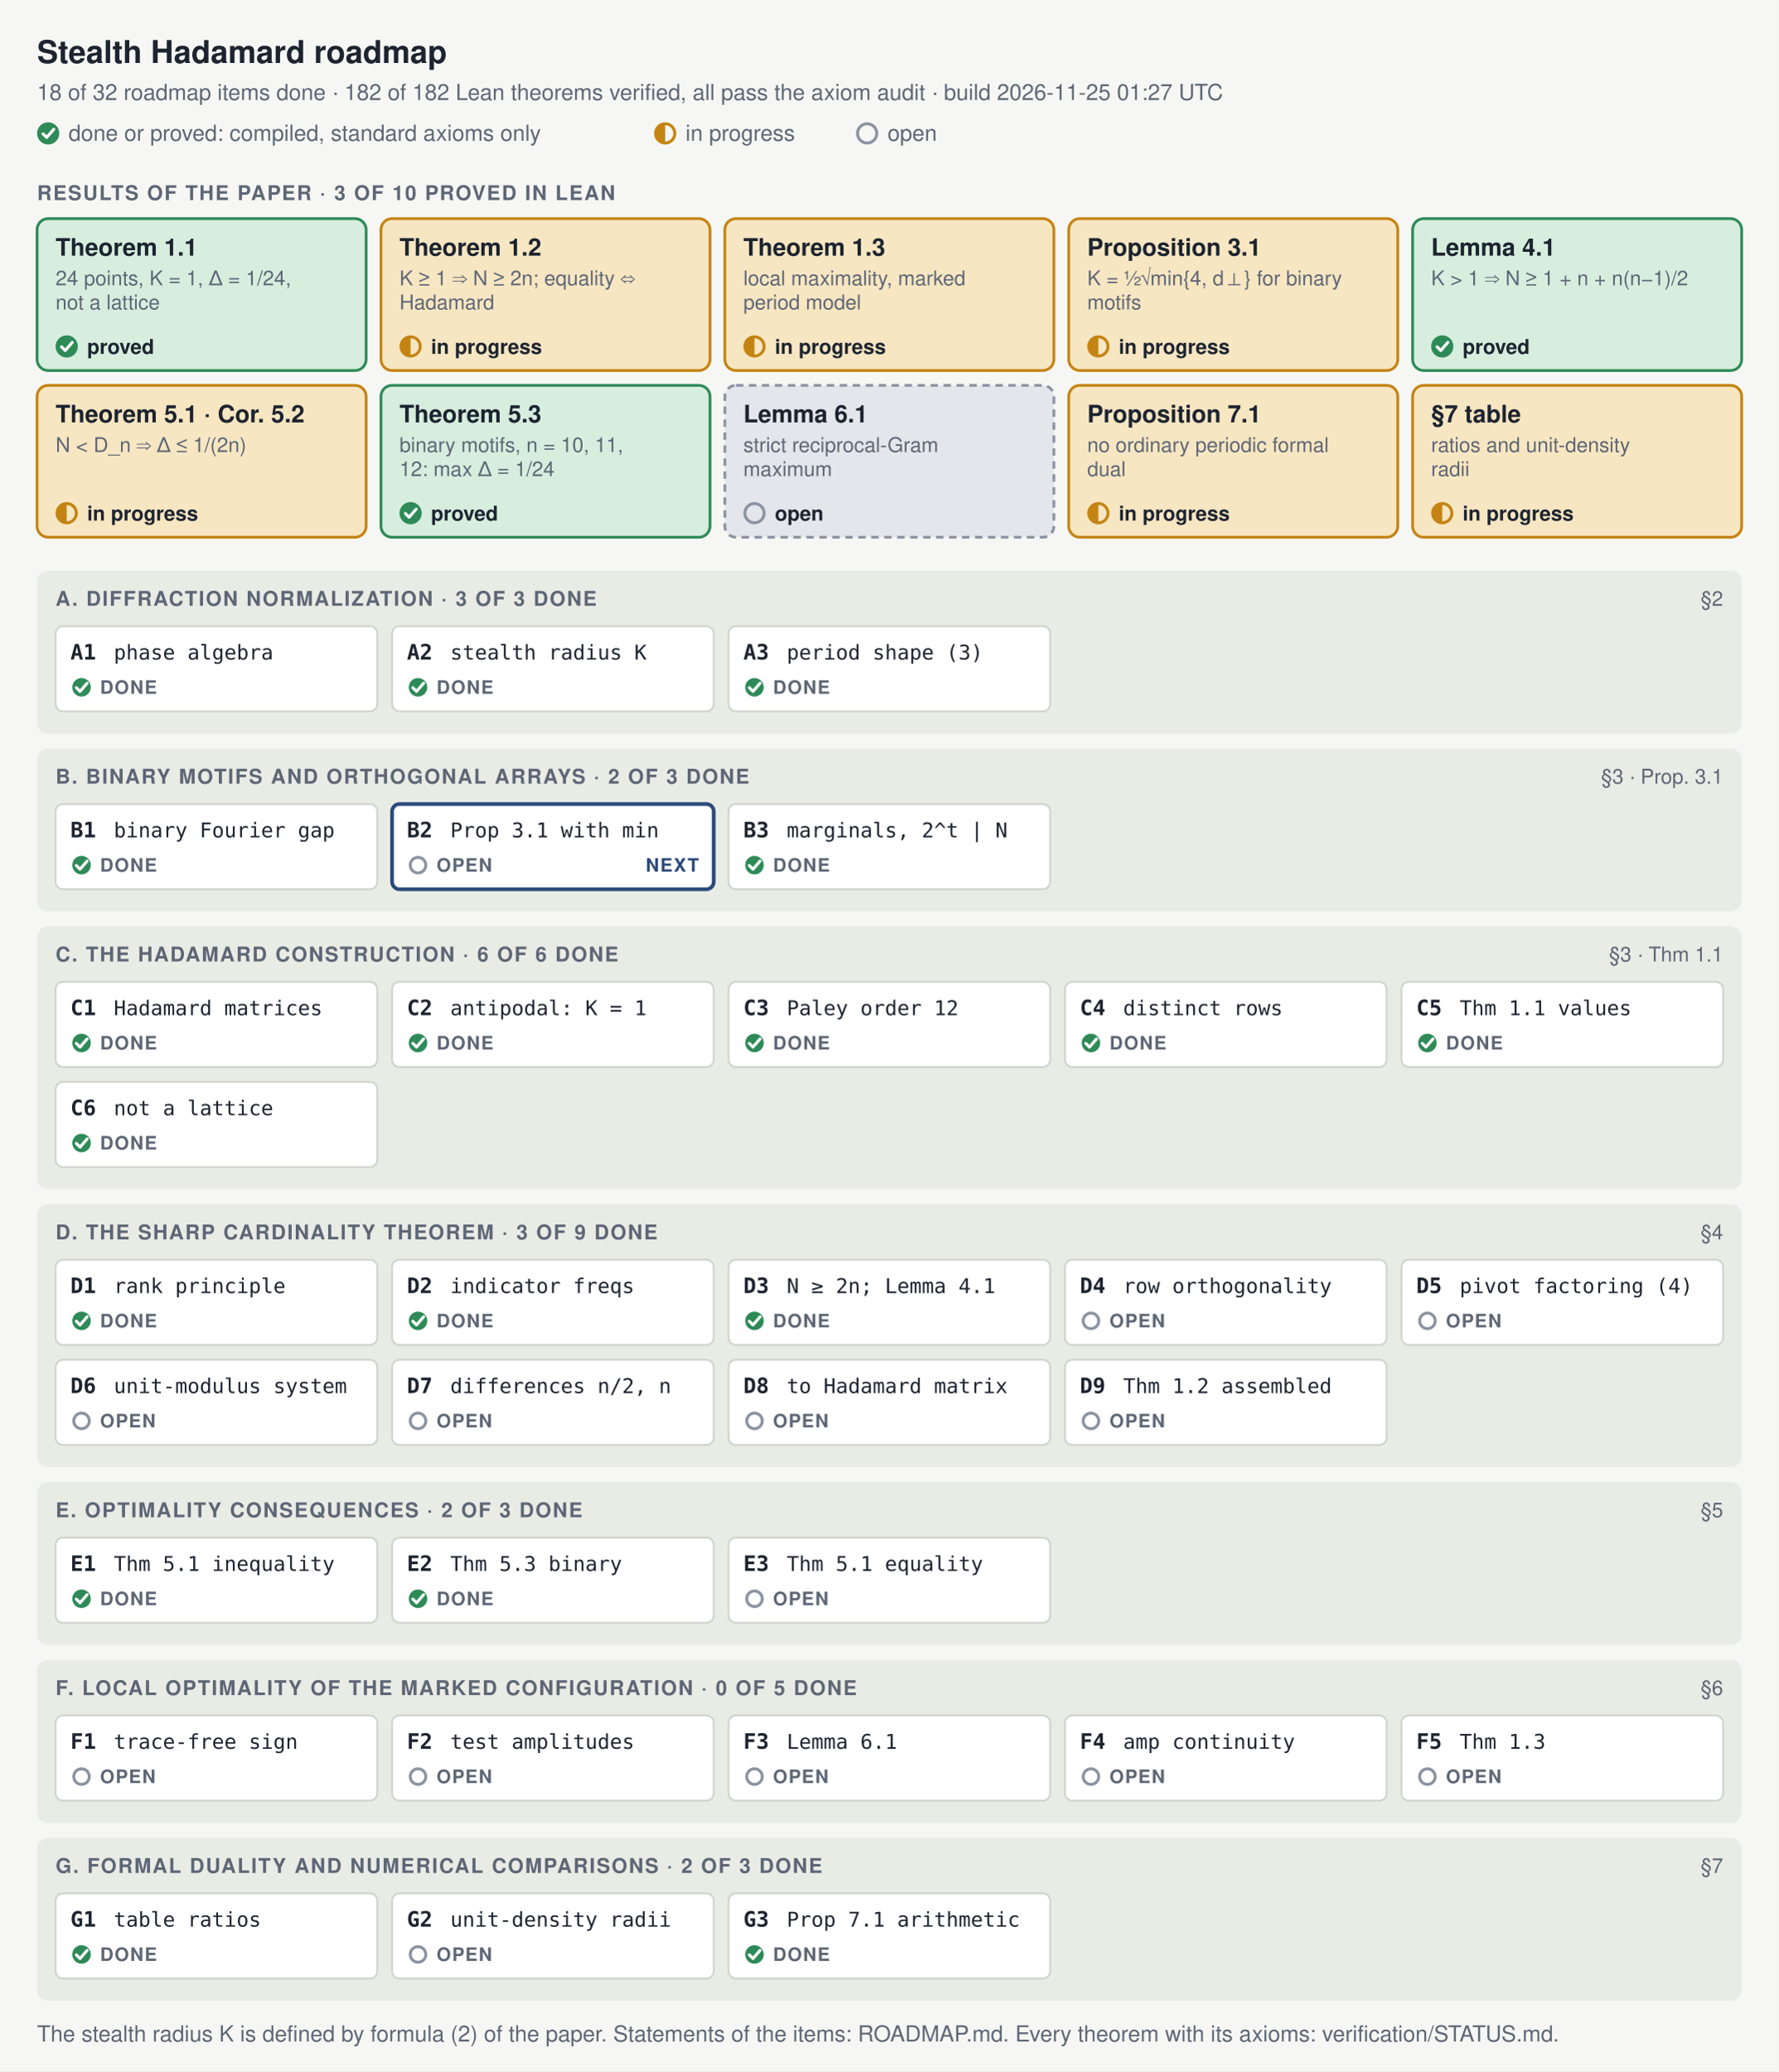
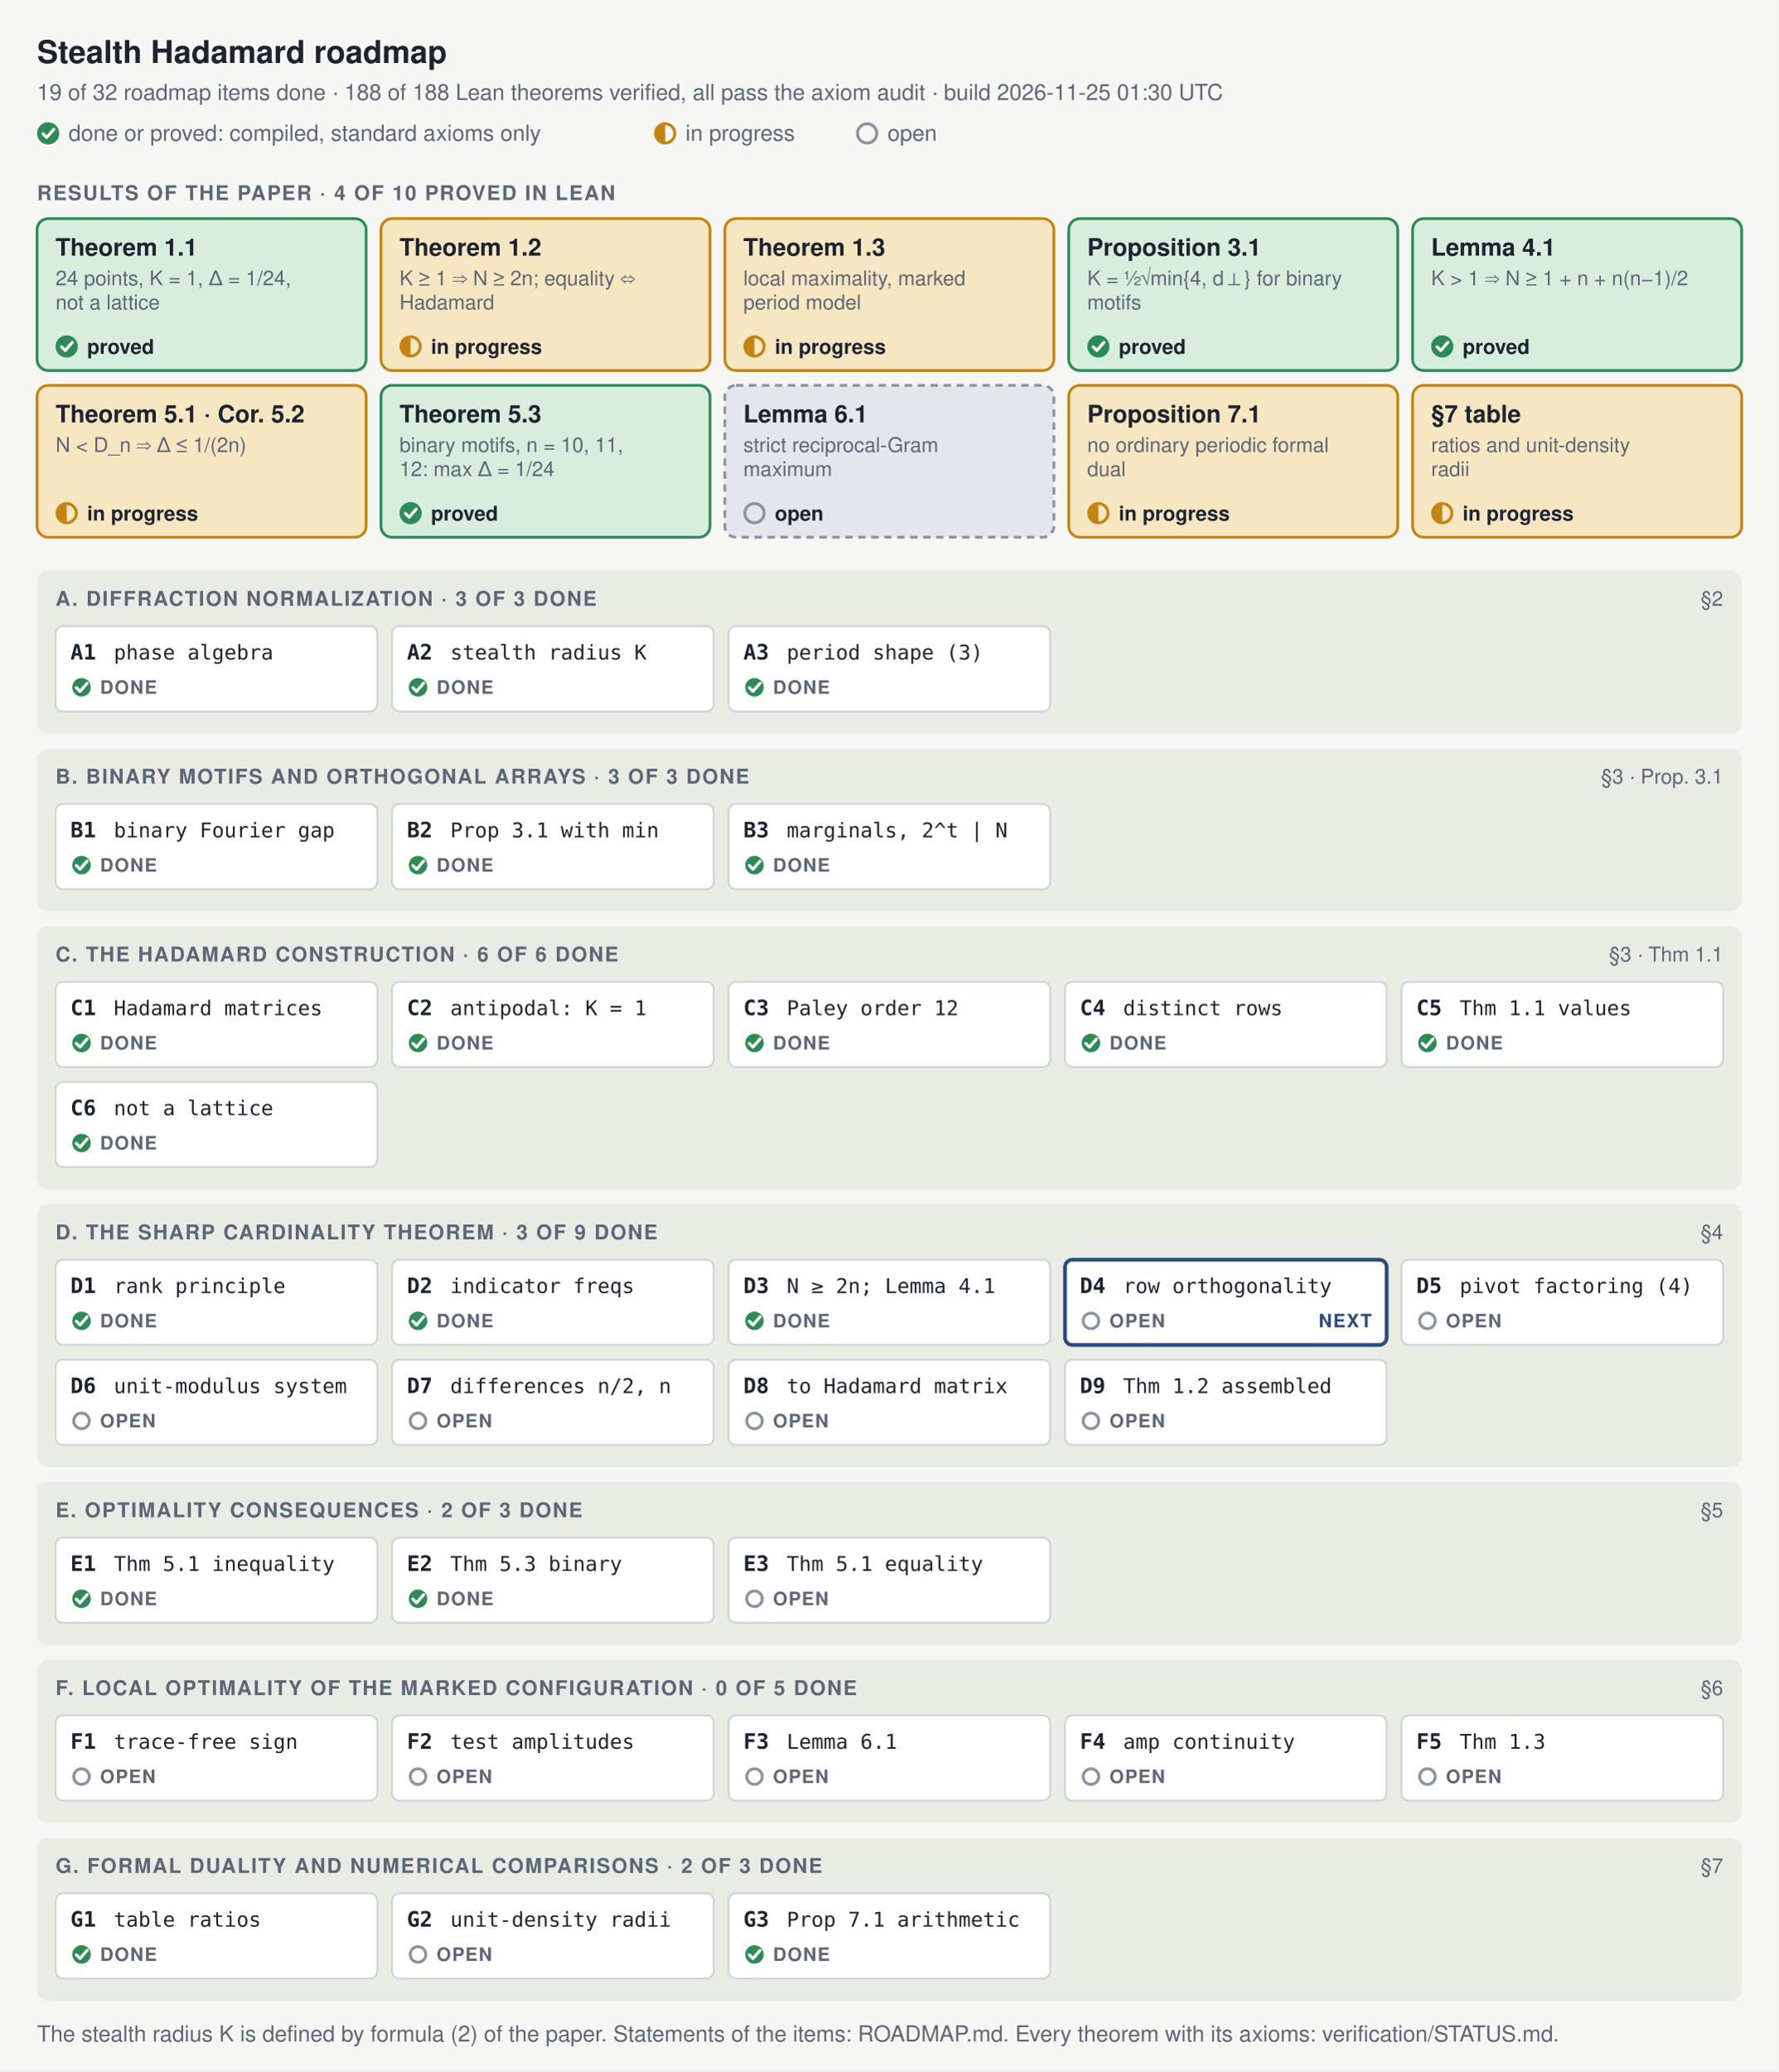
<svg xmlns="http://www.w3.org/2000/svg" viewBox="0 0 960 1118" width="960" height="1118" role="img" aria-labelledby="rm-t rm-d" font-family="-apple-system, Segoe UI, Helvetica, Arial, sans-serif">
  <style>.bg{fill:#f6f7f4}.band{fill:#e9ebe5}.box{fill:#fff;stroke:#d0d4cc}.tt{font-size:17px;font-weight:600;fill:#1d2430}.sm{font-size:12px;fill:#5d6675}.lbl{font-size:11px;font-weight:600;letter-spacing:.07em;fill:#5d6675}.ref{font-size:11px;fill:#5d6675}.rn{font-size:13px;font-weight:600;fill:#1d2430}.rs{font-size:11px;fill:#5d6675}.st{font-size:11px;font-weight:600;fill:#1d2430}.id{font-family:ui-monospace, Menlo, Consolas, monospace;font-size:11.5px;font-weight:600;fill:#1d2430}.nm{font-family:ui-monospace, Menlo, Consolas, monospace;font-size:11px;fill:#1d2430}.ct{font-size:10px;font-weight:600;letter-spacing:.06em;fill:#5d6675}.ct.nx{fill:#2b4a7a}.next{stroke:#2b4a7a;stroke-width:2}.dash{stroke-dasharray:4 3}.g{fill:#2e8a57}.a{fill:#c48413}.s{fill:#8b93a1}.gs{stroke:#2e8a57}.as{stroke:#c48413}.ss{stroke:#8b93a1}.rg{fill:#d7eedf;stroke:#2e8a57;stroke-width:1.5}.ra{fill:#f7e6c2;stroke:#c48413;stroke-width:1.5}.ro{fill:#e3e6ea;stroke:#8b93a1;stroke-width:1.5;stroke-dasharray:4 3}.ic{fill:none;stroke-width:1.6}.ck{fill:none;stroke:#fff;stroke-width:1.6;stroke-linecap:round;stroke-linejoin:round}@media (prefers-color-scheme: dark){.bg{fill:#14181f}.band{fill:#1a1f27}.box{fill:#1b2029;stroke:#2e3542}.tt,.rn,.st,.id,.nm{fill:#e4e7ec}.sm,.lbl,.ref,.rs,.ct{fill:#9aa3b2}.ct.nx{fill:#8fb0e6}.next{stroke:#8fb0e6}.g{fill:#5cc08a}.a{fill:#e6a93c}.s{fill:#8e97a6}.gs{stroke:#5cc08a}.as{stroke:#e6a93c}.ss{stroke:#8e97a6}.rg{fill:#1e3a2b;stroke:#5cc08a}.ra{fill:#3d3018;stroke:#e6a93c}.ro{fill:#262c36;stroke:#8e97a6}.ck{stroke:#14181f}}</style>
  <rect class="bg" x="0" y="0" width="960" height="1118" />
  <text x="20" y="34" class="tt">Stealth Hadamard roadmap</text>
-   <text x="20" y="54" class="sm">18 of 32 roadmap items done · 182 of 182 Lean theorems verified, all pass the axiom audit · build 2026-11-25 01:27 UTC</text>
+   <text x="20" y="54" class="sm">19 of 32 roadmap items done · 188 of 188 Lean theorems verified, all pass the axiom audit · build 2026-11-25 01:30 UTC</text>
  <circle class="g" cx="26" cy="72" r="6" />
  <path class="ck" d="M23.2 72.2 l2 2 l3.8 -4.4" />
  <text x="37" y="76" class="sm">done or proved: compiled, standard axioms only</text>
  <circle class="ic as" cx="359" cy="72" r="5.2" />
  <path class="a" d="M359 66.8 a5.2 5.2 0 0 0 0 10.4 z" />
  <text x="370" y="76" class="sm">in progress</text>
  <circle class="ic ss" cx="468" cy="72" r="5.2" />
  <text x="479" y="76" class="sm">open</text>
-   <text x="20" y="108" class="lbl">RESULTS OF THE PAPER · 3 OF 10 PROVED IN LEAN</text>
+   <text x="20" y="108" class="lbl">RESULTS OF THE PAPER · 4 OF 10 PROVED IN LEAN</text>
  <rect class="rg" x="20.0" y="118" width="177.6" height="82" rx="6" />
  <text x="30.0" y="138" class="rn">Theorem 1.1</text>
  <text x="30.0" y="154" class="rs">24 points, K = 1, Δ = 1/24,</text>
  <text x="30.0" y="167" class="rs">not a lattice</text>
  <circle class="g" cx="36.0" cy="187" r="6" />
  <path class="ck" d="M33.2 187.2 l2 2 l3.8 -4.4" />
  <text x="47.0" y="191" class="st">proved</text>
  <rect class="ra" x="205.6" y="118" width="177.6" height="82" rx="6" />
  <text x="215.6" y="138" class="rn">Theorem 1.2</text>
  <text x="215.6" y="154" class="rs">K ≥ 1 ⇒ N ≥ 2n; equality ⇔</text>
  <text x="215.6" y="167" class="rs">Hadamard</text>
  <circle class="ic as" cx="221.6" cy="187" r="5.2" />
  <path class="a" d="M221.6 181.8 a5.2 5.2 0 0 0 0 10.4 z" />
  <text x="232.6" y="191" class="st">in progress</text>
  <rect class="ra" x="391.2" y="118" width="177.6" height="82" rx="6" />
  <text x="401.2" y="138" class="rn">Theorem 1.3</text>
  <text x="401.2" y="154" class="rs">local maximality, marked</text>
  <text x="401.2" y="167" class="rs">period model</text>
  <circle class="ic as" cx="407.2" cy="187" r="5.2" />
  <path class="a" d="M407.2 181.8 a5.2 5.2 0 0 0 0 10.4 z" />
  <text x="418.2" y="191" class="st">in progress</text>
-   <rect class="ra" x="576.8" y="118" width="177.6" height="82" rx="6" />
+   <rect class="rg" x="576.8" y="118" width="177.6" height="82" rx="6" />
  <text x="586.8" y="138" class="rn">Proposition 3.1</text>
  <text x="586.8" y="154" class="rs">K = ½√min{4, d⊥} for binary</text>
  <text x="586.8" y="167" class="rs">motifs</text>
-   <circle class="ic as" cx="592.8" cy="187" r="5.2" />
-   <path class="a" d="M592.8 181.8 a5.2 5.2 0 0 0 0 10.4 z" />
-   <text x="603.8" y="191" class="st">in progress</text>
+   <circle class="g" cx="592.8" cy="187" r="6" />
+   <path class="ck" d="M590.0 187.2 l2 2 l3.8 -4.4" />
+   <text x="603.8" y="191" class="st">proved</text>
  <rect class="rg" x="762.4" y="118" width="177.6" height="82" rx="6" />
  <text x="772.4" y="138" class="rn">Lemma 4.1</text>
  <text x="772.4" y="154" class="rs">K &gt; 1 ⇒ N ≥ 1 + n + n(n−1)/2</text>
  <circle class="g" cx="778.4" cy="187" r="6" />
  <path class="ck" d="M775.6 187.2 l2 2 l3.8 -4.4" />
  <text x="789.4" y="191" class="st">proved</text>
  <rect class="ra" x="20.0" y="208" width="177.6" height="82" rx="6" />
  <text x="30.0" y="228" class="rn">Theorem 5.1 · Cor. 5.2</text>
  <text x="30.0" y="244" class="rs">N &lt; D_n ⇒ Δ ≤ 1/(2n)</text>
  <circle class="ic as" cx="36.0" cy="277" r="5.2" />
  <path class="a" d="M36.0 271.8 a5.2 5.2 0 0 0 0 10.4 z" />
  <text x="47.0" y="281" class="st">in progress</text>
  <rect class="rg" x="205.6" y="208" width="177.6" height="82" rx="6" />
  <text x="215.6" y="228" class="rn">Theorem 5.3</text>
  <text x="215.6" y="244" class="rs">binary motifs, n = 10, 11,</text>
  <text x="215.6" y="257" class="rs">12: max Δ = 1/24</text>
  <circle class="g" cx="221.6" cy="277" r="6" />
  <path class="ck" d="M218.8 277.2 l2 2 l3.8 -4.4" />
  <text x="232.6" y="281" class="st">proved</text>
  <rect class="ro" x="391.2" y="208" width="177.6" height="82" rx="6" />
  <text x="401.2" y="228" class="rn">Lemma 6.1</text>
  <text x="401.2" y="244" class="rs">strict reciprocal-Gram</text>
  <text x="401.2" y="257" class="rs">maximum</text>
  <circle class="ic ss" cx="407.2" cy="277" r="5.2" />
  <text x="418.2" y="281" class="st">open</text>
  <rect class="ra" x="576.8" y="208" width="177.6" height="82" rx="6" />
  <text x="586.8" y="228" class="rn">Proposition 7.1</text>
  <text x="586.8" y="244" class="rs">no ordinary periodic formal</text>
  <text x="586.8" y="257" class="rs">dual</text>
  <circle class="ic as" cx="592.8" cy="277" r="5.2" />
  <path class="a" d="M592.8 271.8 a5.2 5.2 0 0 0 0 10.4 z" />
  <text x="603.8" y="281" class="st">in progress</text>
  <rect class="ra" x="762.4" y="208" width="177.6" height="82" rx="6" />
  <text x="772.4" y="228" class="rn">§7 table</text>
  <text x="772.4" y="244" class="rs">ratios and unit-density</text>
  <text x="772.4" y="257" class="rs">radii</text>
  <circle class="ic as" cx="778.4" cy="277" r="5.2" />
  <path class="a" d="M778.4 271.8 a5.2 5.2 0 0 0 0 10.4 z" />
  <text x="789.4" y="281" class="st">in progress</text>
  <rect class="band" x="20" y="308" width="920" height="88" rx="6" />
  <text x="30" y="327" class="lbl">A. DIFFRACTION NORMALIZATION · 3 OF 3 DONE</text>
  <text x="930" y="327" class="ref" text-anchor="end">§2</text>
  <rect class="box" x="30.0" y="338" width="173.6" height="46" rx="4" />
  <text x="38.0" y="356" class="id">A1</text>
  <text x="61.4" y="356" class="nm">phase algebra</text>
  <circle class="g" cx="44.0" cy="371" r="5" />
  <path class="ck" d="M41.2 371.2 l2 2 l3.8 -4.4" />
  <text x="54.0" y="374.5" class="ct">DONE</text>
  <rect class="box" x="211.6" y="338" width="173.6" height="46" rx="4" />
  <text x="219.6" y="356" class="id">A2</text>
  <text x="243.0" y="356" class="nm">stealth radius K</text>
  <circle class="g" cx="225.6" cy="371" r="5" />
  <path class="ck" d="M222.8 371.2 l2 2 l3.8 -4.4" />
  <text x="235.6" y="374.5" class="ct">DONE</text>
  <rect class="box" x="393.2" y="338" width="173.6" height="46" rx="4" />
  <text x="401.2" y="356" class="id">A3</text>
  <text x="424.6" y="356" class="nm">period shape (3)</text>
  <circle class="g" cx="407.2" cy="371" r="5" />
  <path class="ck" d="M404.4 371.2 l2 2 l3.8 -4.4" />
  <text x="417.2" y="374.5" class="ct">DONE</text>
  <rect class="band" x="20" y="404" width="920" height="88" rx="6" />
-   <text x="30" y="423" class="lbl">B. BINARY MOTIFS AND ORTHOGONAL ARRAYS · 2 OF 3 DONE</text>
+   <text x="30" y="423" class="lbl">B. BINARY MOTIFS AND ORTHOGONAL ARRAYS · 3 OF 3 DONE</text>
  <text x="930" y="423" class="ref" text-anchor="end">§3 · Prop. 3.1</text>
  <rect class="box" x="30.0" y="434" width="173.6" height="46" rx="4" />
  <text x="38.0" y="452" class="id">B1</text>
  <text x="61.4" y="452" class="nm">binary Fourier gap</text>
  <circle class="g" cx="44.0" cy="467" r="5" />
  <path class="ck" d="M41.2 467.2 l2 2 l3.8 -4.4" />
  <text x="54.0" y="470.5" class="ct">DONE</text>
-   <rect class="box next" x="211.6" y="434" width="173.6" height="46" rx="4" />
+   <rect class="box" x="211.6" y="434" width="173.6" height="46" rx="4" />
  <text x="219.6" y="452" class="id">B2</text>
  <text x="243.0" y="452" class="nm">Prop 3.1 with min</text>
-   <circle class="ic ss" cx="225.6" cy="467" r="4.2" />
-   <text x="235.6" y="470.5" class="ct">OPEN</text>
-   <text x="377.2" y="470.5" class="ct nx" text-anchor="end">NEXT</text>
+   <circle class="g" cx="225.6" cy="467" r="5" />
+   <path class="ck" d="M222.8 467.2 l2 2 l3.8 -4.4" />
+   <text x="235.6" y="470.5" class="ct">DONE</text>
  <rect class="box" x="393.2" y="434" width="173.6" height="46" rx="4" />
  <text x="401.2" y="452" class="id">B3</text>
  <text x="424.6" y="452" class="nm">marginals, 2^t | N</text>
  <circle class="g" cx="407.2" cy="467" r="5" />
  <path class="ck" d="M404.4 467.2 l2 2 l3.8 -4.4" />
  <text x="417.2" y="470.5" class="ct">DONE</text>
  <rect class="band" x="20" y="500" width="920" height="142" rx="6" />
  <text x="30" y="519" class="lbl">C. THE HADAMARD CONSTRUCTION · 6 OF 6 DONE</text>
  <text x="930" y="519" class="ref" text-anchor="end">§3 · Thm 1.1</text>
  <rect class="box" x="30.0" y="530" width="173.6" height="46" rx="4" />
  <text x="38.0" y="548" class="id">C1</text>
  <text x="61.4" y="548" class="nm">Hadamard matrices</text>
  <circle class="g" cx="44.0" cy="563" r="5" />
  <path class="ck" d="M41.2 563.2 l2 2 l3.8 -4.4" />
  <text x="54.0" y="566.5" class="ct">DONE</text>
  <rect class="box" x="211.6" y="530" width="173.6" height="46" rx="4" />
  <text x="219.6" y="548" class="id">C2</text>
  <text x="243.0" y="548" class="nm">antipodal: K = 1</text>
  <circle class="g" cx="225.6" cy="563" r="5" />
  <path class="ck" d="M222.8 563.2 l2 2 l3.8 -4.4" />
  <text x="235.6" y="566.5" class="ct">DONE</text>
  <rect class="box" x="393.2" y="530" width="173.6" height="46" rx="4" />
  <text x="401.2" y="548" class="id">C3</text>
  <text x="424.6" y="548" class="nm">Paley order 12</text>
  <circle class="g" cx="407.2" cy="563" r="5" />
  <path class="ck" d="M404.4 563.2 l2 2 l3.8 -4.4" />
  <text x="417.2" y="566.5" class="ct">DONE</text>
  <rect class="box" x="574.8" y="530" width="173.6" height="46" rx="4" />
  <text x="582.8" y="548" class="id">C4</text>
  <text x="606.2" y="548" class="nm">distinct rows</text>
  <circle class="g" cx="588.8" cy="563" r="5" />
  <path class="ck" d="M586.0 563.2 l2 2 l3.8 -4.4" />
  <text x="598.8" y="566.5" class="ct">DONE</text>
  <rect class="box" x="756.4" y="530" width="173.6" height="46" rx="4" />
  <text x="764.4" y="548" class="id">C5</text>
  <text x="787.8" y="548" class="nm">Thm 1.1 values</text>
  <circle class="g" cx="770.4" cy="563" r="5" />
  <path class="ck" d="M767.6 563.2 l2 2 l3.8 -4.4" />
  <text x="780.4" y="566.5" class="ct">DONE</text>
  <rect class="box" x="30.0" y="584" width="173.6" height="46" rx="4" />
  <text x="38.0" y="602" class="id">C6</text>
  <text x="61.4" y="602" class="nm">not a lattice</text>
  <circle class="g" cx="44.0" cy="617" r="5" />
  <path class="ck" d="M41.2 617.2 l2 2 l3.8 -4.4" />
  <text x="54.0" y="620.5" class="ct">DONE</text>
  <rect class="band" x="20" y="650" width="920" height="142" rx="6" />
  <text x="30" y="669" class="lbl">D. THE SHARP CARDINALITY THEOREM · 3 OF 9 DONE</text>
  <text x="930" y="669" class="ref" text-anchor="end">§4</text>
  <rect class="box" x="30.0" y="680" width="173.6" height="46" rx="4" />
  <text x="38.0" y="698" class="id">D1</text>
  <text x="61.4" y="698" class="nm">rank principle</text>
  <circle class="g" cx="44.0" cy="713" r="5" />
  <path class="ck" d="M41.2 713.2 l2 2 l3.8 -4.4" />
  <text x="54.0" y="716.5" class="ct">DONE</text>
  <rect class="box" x="211.6" y="680" width="173.6" height="46" rx="4" />
  <text x="219.6" y="698" class="id">D2</text>
  <text x="243.0" y="698" class="nm">indicator freqs</text>
  <circle class="g" cx="225.6" cy="713" r="5" />
  <path class="ck" d="M222.8 713.2 l2 2 l3.8 -4.4" />
  <text x="235.6" y="716.5" class="ct">DONE</text>
  <rect class="box" x="393.2" y="680" width="173.6" height="46" rx="4" />
  <text x="401.2" y="698" class="id">D3</text>
  <text x="424.6" y="698" class="nm">N ≥ 2n; Lemma 4.1</text>
  <circle class="g" cx="407.2" cy="713" r="5" />
  <path class="ck" d="M404.4 713.2 l2 2 l3.8 -4.4" />
  <text x="417.2" y="716.5" class="ct">DONE</text>
-   <rect class="box" x="574.8" y="680" width="173.6" height="46" rx="4" />
+   <rect class="box next" x="574.8" y="680" width="173.6" height="46" rx="4" />
  <text x="582.8" y="698" class="id">D4</text>
  <text x="606.2" y="698" class="nm">row orthogonality</text>
  <circle class="ic ss" cx="588.8" cy="713" r="4.2" />
  <text x="598.8" y="716.5" class="ct">OPEN</text>
+   <text x="740.4" y="716.5" class="ct nx" text-anchor="end">NEXT</text>
  <rect class="box" x="756.4" y="680" width="173.6" height="46" rx="4" />
  <text x="764.4" y="698" class="id">D5</text>
  <text x="787.8" y="698" class="nm">pivot factoring (4)</text>
  <circle class="ic ss" cx="770.4" cy="713" r="4.2" />
  <text x="780.4" y="716.5" class="ct">OPEN</text>
  <rect class="box" x="30.0" y="734" width="173.6" height="46" rx="4" />
  <text x="38.0" y="752" class="id">D6</text>
  <text x="61.4" y="752" class="nm">unit-modulus system</text>
  <circle class="ic ss" cx="44.0" cy="767" r="4.2" />
  <text x="54.0" y="770.5" class="ct">OPEN</text>
  <rect class="box" x="211.6" y="734" width="173.6" height="46" rx="4" />
  <text x="219.6" y="752" class="id">D7</text>
  <text x="243.0" y="752" class="nm">differences n/2, n</text>
  <circle class="ic ss" cx="225.6" cy="767" r="4.2" />
  <text x="235.6" y="770.5" class="ct">OPEN</text>
  <rect class="box" x="393.2" y="734" width="173.6" height="46" rx="4" />
  <text x="401.2" y="752" class="id">D8</text>
  <text x="424.6" y="752" class="nm">to Hadamard matrix</text>
  <circle class="ic ss" cx="407.2" cy="767" r="4.2" />
  <text x="417.2" y="770.5" class="ct">OPEN</text>
  <rect class="box" x="574.8" y="734" width="173.6" height="46" rx="4" />
  <text x="582.8" y="752" class="id">D9</text>
  <text x="606.2" y="752" class="nm">Thm 1.2 assembled</text>
  <circle class="ic ss" cx="588.8" cy="767" r="4.2" />
  <text x="598.8" y="770.5" class="ct">OPEN</text>
  <rect class="band" x="20" y="800" width="920" height="88" rx="6" />
  <text x="30" y="819" class="lbl">E. OPTIMALITY CONSEQUENCES · 2 OF 3 DONE</text>
  <text x="930" y="819" class="ref" text-anchor="end">§5</text>
  <rect class="box" x="30.0" y="830" width="173.6" height="46" rx="4" />
  <text x="38.0" y="848" class="id">E1</text>
  <text x="61.4" y="848" class="nm">Thm 5.1 inequality</text>
  <circle class="g" cx="44.0" cy="863" r="5" />
  <path class="ck" d="M41.2 863.2 l2 2 l3.8 -4.4" />
  <text x="54.0" y="866.5" class="ct">DONE</text>
  <rect class="box" x="211.6" y="830" width="173.6" height="46" rx="4" />
  <text x="219.6" y="848" class="id">E2</text>
  <text x="243.0" y="848" class="nm">Thm 5.3 binary</text>
  <circle class="g" cx="225.6" cy="863" r="5" />
  <path class="ck" d="M222.8 863.2 l2 2 l3.8 -4.4" />
  <text x="235.6" y="866.5" class="ct">DONE</text>
  <rect class="box" x="393.2" y="830" width="173.6" height="46" rx="4" />
  <text x="401.2" y="848" class="id">E3</text>
  <text x="424.6" y="848" class="nm">Thm 5.1 equality</text>
  <circle class="ic ss" cx="407.2" cy="863" r="4.2" />
  <text x="417.2" y="866.5" class="ct">OPEN</text>
  <rect class="band" x="20" y="896" width="920" height="88" rx="6" />
  <text x="30" y="915" class="lbl">F. LOCAL OPTIMALITY OF THE MARKED CONFIGURATION · 0 OF 5 DONE</text>
  <text x="930" y="915" class="ref" text-anchor="end">§6</text>
  <rect class="box" x="30.0" y="926" width="173.6" height="46" rx="4" />
  <text x="38.0" y="944" class="id">F1</text>
  <text x="61.4" y="944" class="nm">trace-free sign</text>
  <circle class="ic ss" cx="44.0" cy="959" r="4.2" />
  <text x="54.0" y="962.5" class="ct">OPEN</text>
  <rect class="box" x="211.6" y="926" width="173.6" height="46" rx="4" />
  <text x="219.6" y="944" class="id">F2</text>
  <text x="243.0" y="944" class="nm">test amplitudes</text>
  <circle class="ic ss" cx="225.6" cy="959" r="4.2" />
  <text x="235.6" y="962.5" class="ct">OPEN</text>
  <rect class="box" x="393.2" y="926" width="173.6" height="46" rx="4" />
  <text x="401.2" y="944" class="id">F3</text>
  <text x="424.6" y="944" class="nm">Lemma 6.1</text>
  <circle class="ic ss" cx="407.2" cy="959" r="4.2" />
  <text x="417.2" y="962.5" class="ct">OPEN</text>
  <rect class="box" x="574.8" y="926" width="173.6" height="46" rx="4" />
  <text x="582.8" y="944" class="id">F4</text>
  <text x="606.2" y="944" class="nm">amp continuity</text>
  <circle class="ic ss" cx="588.8" cy="959" r="4.2" />
  <text x="598.8" y="962.5" class="ct">OPEN</text>
  <rect class="box" x="756.4" y="926" width="173.6" height="46" rx="4" />
  <text x="764.4" y="944" class="id">F5</text>
  <text x="787.8" y="944" class="nm">Thm 1.3</text>
  <circle class="ic ss" cx="770.4" cy="959" r="4.2" />
  <text x="780.4" y="962.5" class="ct">OPEN</text>
  <rect class="band" x="20" y="992" width="920" height="88" rx="6" />
  <text x="30" y="1011" class="lbl">G. FORMAL DUALITY AND NUMERICAL COMPARISONS · 2 OF 3 DONE</text>
  <text x="930" y="1011" class="ref" text-anchor="end">§7</text>
  <rect class="box" x="30.0" y="1022" width="173.6" height="46" rx="4" />
  <text x="38.0" y="1040" class="id">G1</text>
  <text x="61.4" y="1040" class="nm">table ratios</text>
  <circle class="g" cx="44.0" cy="1055" r="5" />
  <path class="ck" d="M41.2 1055.2 l2 2 l3.8 -4.4" />
  <text x="54.0" y="1058.5" class="ct">DONE</text>
  <rect class="box" x="211.6" y="1022" width="173.6" height="46" rx="4" />
  <text x="219.6" y="1040" class="id">G2</text>
  <text x="243.0" y="1040" class="nm">unit-density radii</text>
  <circle class="ic ss" cx="225.6" cy="1055" r="4.2" />
  <text x="235.6" y="1058.5" class="ct">OPEN</text>
  <rect class="box" x="393.2" y="1022" width="173.6" height="46" rx="4" />
  <text x="401.2" y="1040" class="id">G3</text>
  <text x="424.6" y="1040" class="nm">Prop 7.1 arithmetic</text>
  <circle class="g" cx="407.2" cy="1055" r="5" />
  <path class="ck" d="M404.4 1055.2 l2 2 l3.8 -4.4" />
  <text x="417.2" y="1058.5" class="ct">DONE</text>
  <text x="20" y="1102" class="sm">The stealth radius K is defined by formula (2) of the paper. Statements of the items: ROADMAP.md. Every theorem with its axioms: verification/STATUS.md.</text>
</svg>
